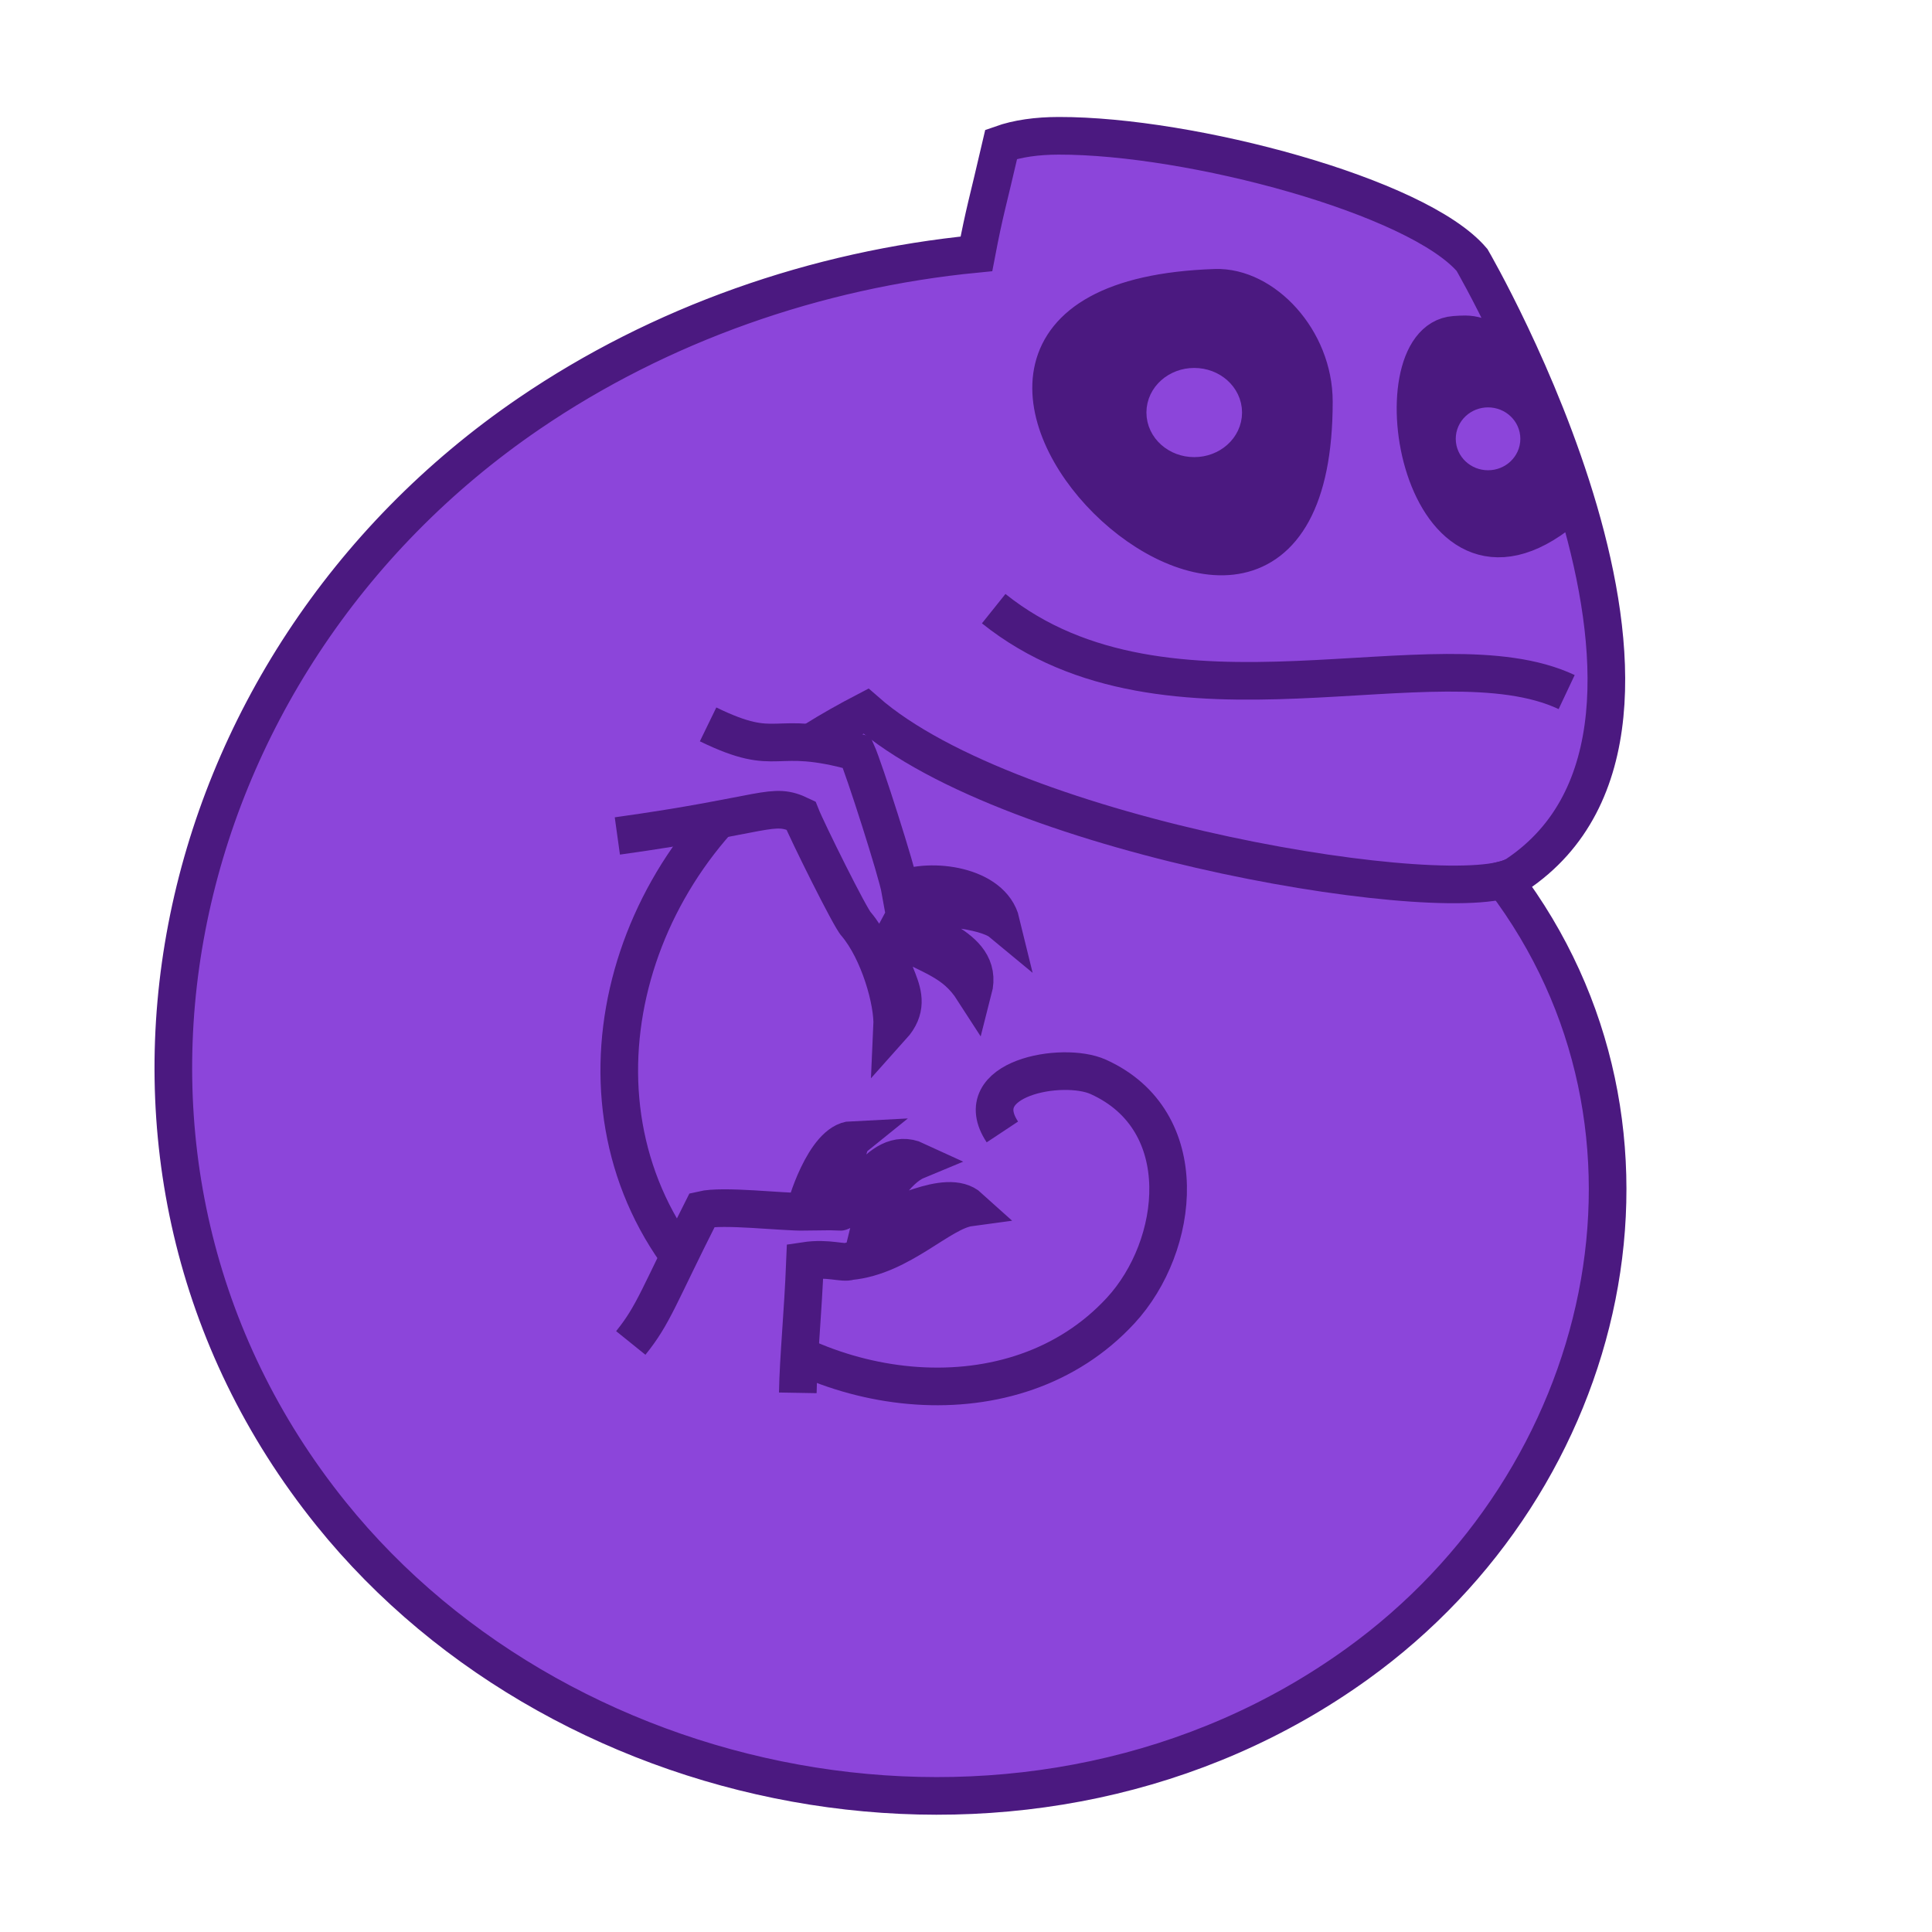
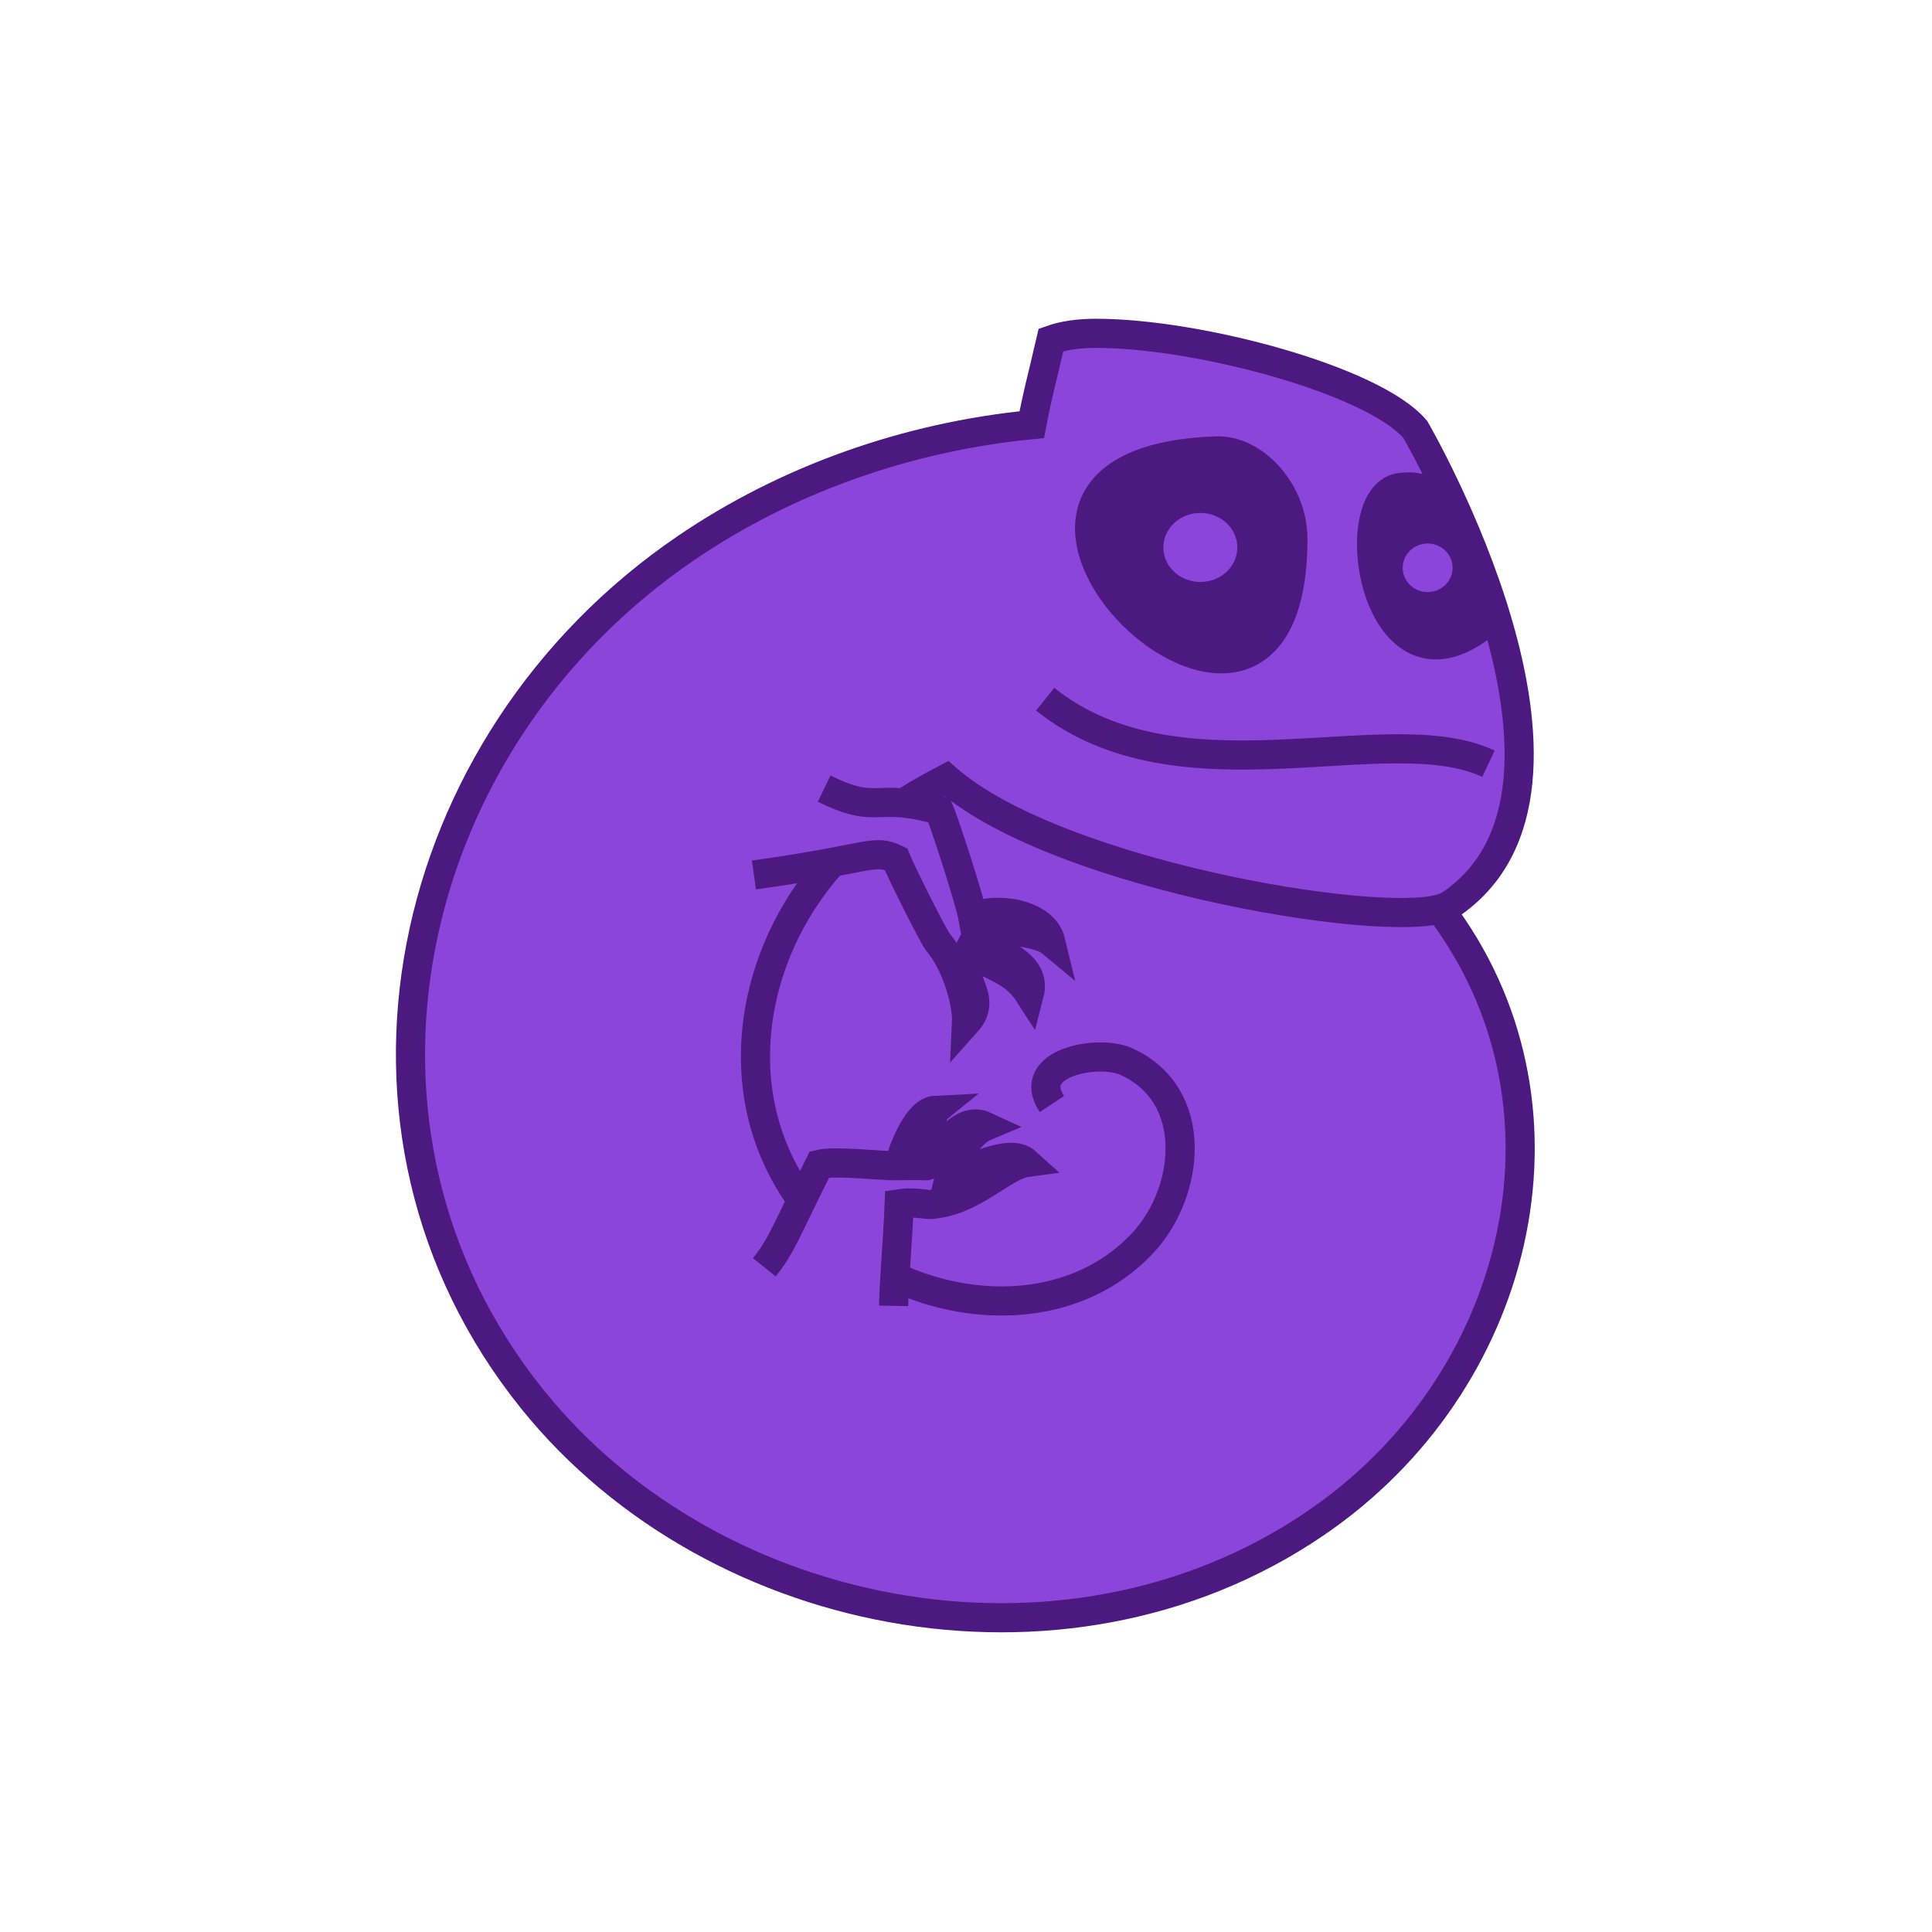
- <svg xmlns="http://www.w3.org/2000/svg" width="512" height="512" viewBox="0 0 135.467 135.467" version="1.1" id="svg880">
+ <svg xmlns="http://www.w3.org/2000/svg" width="200" height="200" viewBox="0 0 52.917 52.917" version="1.1" id="svg880">
  <defs id="defs874" />
-   <g id="layer1" transform="translate(0,-161.5333)">
+   <g id="layer1" transform="translate(0,-244.0833)">
    <path style="fill:#000000;stroke-width:0.265" d="" id="path1446" />
    <path style="fill:#000000;stroke-width:0.265" d="" id="path1444" />
    <path style="fill:#000000;stroke-width:0.265" d="" id="path1442" />
-     <path style="fill:#4b1980;fill-opacity:1;stroke:#4b1980;stroke-width:2.639;stroke-linecap:butt;stroke-linejoin:miter;stroke-miterlimit:4;stroke-dasharray:none;stroke-opacity:1" d="m 87.607,176.729 c -9.454,0.224 -23.099,4.193 -23.099,13.252 0,14.238 32.551,22.251 43.375,14.768 4.636,-3.205 -0.047,-16.124 -5.993,-23.681 -2.993,-3.804 -7.041,-2.484 -14.283,-4.338 z" id="path1639" />
-     <path id="path1539" style="fill:#8c45da;fill-opacity:1;stroke:#4b1980;stroke-width:2.639;stroke-linecap:butt;stroke-linejoin:miter;stroke-miterlimit:4;stroke-dasharray:none;stroke-opacity:1" d="m 69.675,204.211 c 12.249,9.801 31.037,1.542 40.175,5.849 M 74.234,171.055 c -1.514,0.002 -2.882,0.189 -4.032,0.597 -0.953,4.124 -1.154,4.624 -1.737,7.681 v 0 c -11.281,1.094 -22.205,4.952 -31.362,11.196 -25.862,17.636 -33.522,52.753 -13.897,77.135 16.653,20.689 49.456,26.743 71.949,10.542 17.91,-12.9 23.517,-37.539 10.285,-54.979 0.37,-0.096 0.669,-0.213 0.881,-0.354 15.834,-10.556 -3.104,-43.109 -3.104,-43.109 -3.806,-4.473 -19.732,-8.726 -28.983,-8.709 z m 10.973,10.659 c 3.382,-0.115 6.919,3.627 6.919,7.983 0,28.045 -36.365,-6.986 -6.919,-7.983 z m 17.529,3.263 c 0.612,0.005 0.988,0.153 2.307,0.678 1.592,3.229 3.703,8.151 4.551,11.661 -10.082,8.236 -13.167,-11.924 -7.592,-12.307 0.3,-0.021 0.53,-0.034 0.734,-0.032 z" />
-     <ellipse style="opacity:1;fill:#8c45da;fill-opacity:1;fill-rule:evenodd;stroke:#8c45da;stroke-width:2.639;stroke-linecap:round;stroke-linejoin:round;stroke-miterlimit:4;stroke-dasharray:none;stroke-opacity:1;paint-order:normal" id="path1550" cx="83.737" cy="190.459" rx="2.033" ry="1.807" />
-     <ellipse style="opacity:1;fill:#8c45da;fill-opacity:1;fill-rule:evenodd;stroke:#8c45da;stroke-width:2.639;stroke-linecap:round;stroke-linejoin:round;stroke-miterlimit:4;stroke-dasharray:none;stroke-opacity:1;paint-order:normal" id="path1554" cx="104.338" cy="192.302" rx="0.945" ry="0.885" />
-     <path id="path1533-6" style="fill:#8c45da;fill-opacity:1;stroke:#4b1980;stroke-width:2.639;stroke-linecap:butt;stroke-linejoin:miter;stroke-miterlimit:4;stroke-dasharray:none;stroke-opacity:1" d="m 70.284,240.903 c -2.495,-3.768 4.223,-4.991 6.724,-3.862 6.779,3.06 5.756,11.851 1.569,16.387 -7.49,8.115 -21.101,6.254 -28.466,-0.939 -10.809,-10.556 -7.731,-27.569 3.586,-36.636 2.148,-1.721 4.547,-3.167 7.021,-4.456 10.301,9.049 41.745,14.048 45.602,11.476" />
-     <path id="path832" style="fill:#8c45da;fill-opacity:1;stroke:#4b1980;stroke-width:2.639;stroke-linecap:butt;stroke-linejoin:miter;stroke-miterlimit:4;stroke-dasharray:none;stroke-opacity:1" d="m 55.94,259.196 c 0.045,-2.528 0.355,-5.44 0.507,-9.251 1.636,-0.247 2.677,0.205 3.145,0.022 3.586,-0.335 6.345,-3.493 8.392,-3.769 -1.593,-1.447 -5.526,0.957 -6.947,1.129 0.394,-1.648 1.859,-3.842 3.224,-4.409 -2.724,-1.266 -4.583,3.636 -5.412,3.596 -0.193,-0.715 0.534,-4.748 0.908,-5.056 -1.937,0.09 -3.367,4.868 -3.301,5.046 -1.627,0.024 -5.741,-0.485 -7.219,-0.137 -3.083,6.096 -3.384,7.317 -5.009,9.331 m -0.941,-35.549 c 10.68,-1.487 10.825,-2.416 12.87,-1.433 0.414,1.05 3.49,7.261 3.885,7.625 1.589,1.89 2.597,5.408 2.516,7.164 2.135,-2.379 -1.109,-4.113 0.122,-6.362 2.635,1.498 4.217,1.724 5.562,3.813 0.863,-3.329 -4.256,-3.799 -4.489,-5.585 1.383,-0.457 5.36,-0.062 6.438,0.83 -0.627,-2.594 -4.91,-3.177 -7.067,-2.265 -0.231,-1.306 -2.538,-8.512 -3.051,-9.657 -6.051,-1.697 -5.338,0.519 -10.423,-1.953" />
+     <path style="fill:#4b1980;fill-opacity:1;stroke:#4b1980;stroke-width:0.798;stroke-linecap:butt;stroke-linejoin:miter;stroke-miterlimit:4;stroke-dasharray:none;stroke-opacity:1" d="m 34.046,254.928 c -2.857,0.068 -6.981,1.267 -6.981,4.005 0,4.303 9.838,6.725 13.109,4.463 1.401,-0.969 -0.014,-4.873 -1.811,-7.157 -0.904,-1.15 -2.128,-0.751 -4.317,-1.311 z" id="path1639" />
+     <path id="path1539" style="fill:#8c45da;fill-opacity:1;stroke:#4b1980;stroke-width:0.798;stroke-linecap:butt;stroke-linejoin:miter;stroke-miterlimit:4;stroke-dasharray:none;stroke-opacity:1" d="m 28.627,263.234 c 3.702,2.962 9.38,0.466 12.142,1.768 M 30.005,253.213 c -0.457,6e-4 -0.871,0.057 -1.219,0.181 -0.288,1.246 -0.349,1.398 -0.525,2.321 v 0 c -3.409,0.331 -6.711,1.497 -9.478,3.384 -7.816,5.33 -10.131,15.943 -4.2,23.312 5.033,6.253 14.947,8.082 21.745,3.186 5.413,-3.899 7.107,-11.345 3.108,-16.616 0.112,-0.029 0.202,-0.064 0.266,-0.107 4.785,-3.19 -0.938,-13.029 -0.938,-13.029 -1.15,-1.352 -5.964,-2.637 -8.759,-2.632 z m 3.316,3.221 c 1.022,-0.035 2.091,1.096 2.091,2.413 0,8.476 -10.99,-2.111 -2.091,-2.413 z m 5.298,0.986 c 0.185,0.002 0.299,0.046 0.697,0.205 0.481,0.976 1.119,2.463 1.376,3.524 -3.047,2.489 -3.979,-3.604 -2.295,-3.719 0.091,-0.006 0.16,-0.01 0.222,-0.01 z" />
+     <ellipse style="opacity:1;fill:#8c45da;fill-opacity:1;fill-rule:evenodd;stroke:#8c45da;stroke-width:0.798;stroke-linecap:round;stroke-linejoin:round;stroke-miterlimit:4;stroke-dasharray:none;stroke-opacity:1;paint-order:normal" id="path1550" cx="32.877" cy="259.078" rx="0.614" ry="0.546" />
+     <ellipse style="opacity:1;fill:#8c45da;fill-opacity:1;fill-rule:evenodd;stroke:#8c45da;stroke-width:0.798;stroke-linecap:round;stroke-linejoin:round;stroke-miterlimit:4;stroke-dasharray:none;stroke-opacity:1;paint-order:normal" id="path1554" cx="39.103" cy="259.635" rx="0.286" ry="0.267" />
+     <path id="path1533-6" style="fill:#8c45da;fill-opacity:1;stroke:#4b1980;stroke-width:0.798;stroke-linecap:butt;stroke-linejoin:miter;stroke-miterlimit:4;stroke-dasharray:none;stroke-opacity:1" d="m 28.811,274.323 c -0.754,-1.139 1.276,-1.508 2.032,-1.167 2.049,0.925 1.74,3.582 0.474,4.953 -2.264,2.453 -6.377,1.89 -8.603,-0.284 -3.267,-3.19 -2.336,-8.332 1.084,-11.072 0.649,-0.52 1.374,-0.957 2.122,-1.347 3.113,2.735 12.616,4.246 13.782,3.468" />
+     <path id="path832" style="fill:#8c45da;fill-opacity:1;stroke:#4b1980;stroke-width:0.798;stroke-linecap:butt;stroke-linejoin:miter;stroke-miterlimit:4;stroke-dasharray:none;stroke-opacity:1" d="m 24.476,279.851 c 0.014,-0.764 0.107,-1.644 0.153,-2.796 0.495,-0.075 0.809,0.062 0.951,0.007 1.084,-0.101 1.918,-1.056 2.536,-1.139 -0.481,-0.437 -1.67,0.289 -2.1,0.341 0.119,-0.498 0.562,-1.161 0.974,-1.333 -0.823,-0.383 -1.385,1.099 -1.636,1.087 -0.058,-0.216 0.161,-1.435 0.274,-1.528 -0.585,0.027 -1.017,1.471 -0.998,1.525 -0.492,0.007 -1.735,-0.147 -2.182,-0.042 -0.932,1.842 -1.023,2.211 -1.514,2.82 m -0.284,-10.744 c 3.228,-0.449 3.271,-0.73 3.89,-0.433 0.125,0.317 1.055,2.194 1.174,2.304 0.48,0.571 0.785,1.634 0.76,2.165 0.645,-0.719 -0.335,-1.243 0.037,-1.923 0.796,0.453 1.275,0.521 1.681,1.153 0.261,-1.006 -1.286,-1.148 -1.357,-1.688 0.418,-0.138 1.62,-0.019 1.946,0.251 -0.189,-0.784 -1.484,-0.96 -2.136,-0.684 -0.07,-0.395 -0.767,-2.573 -0.922,-2.919 -1.829,-0.513 -1.613,0.157 -3.15,-0.59" />
  </g>
</svg>
